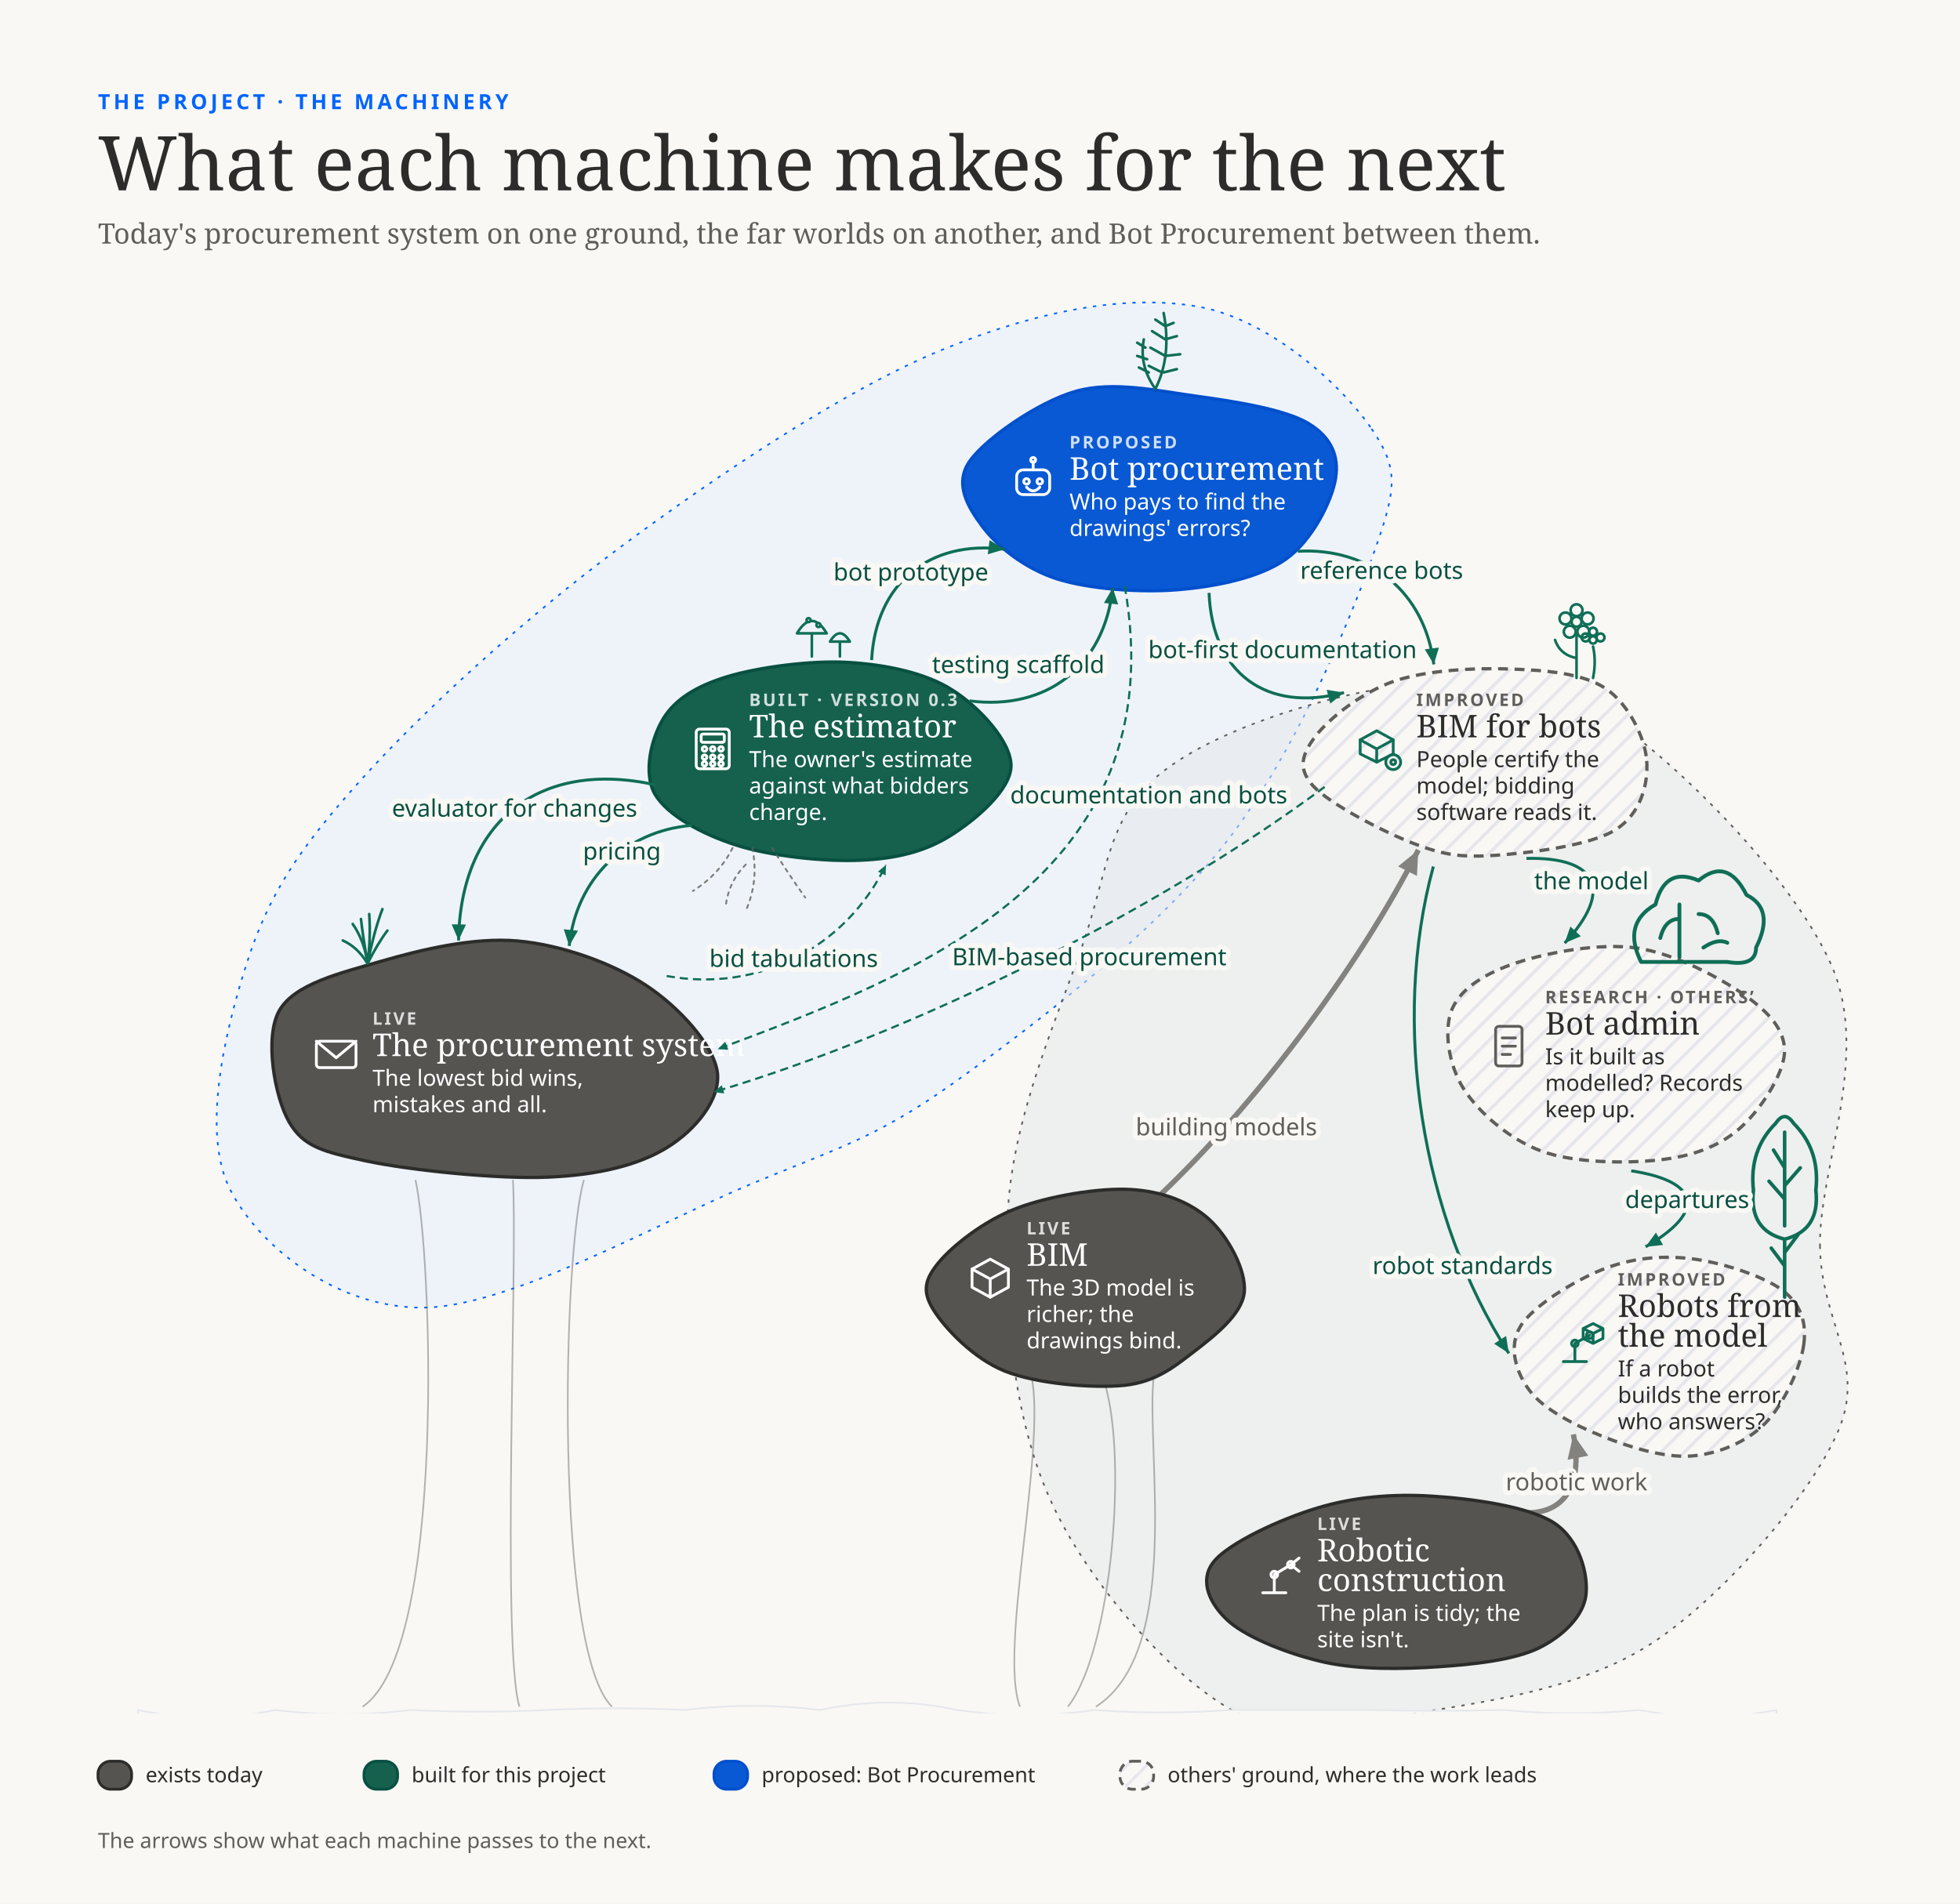
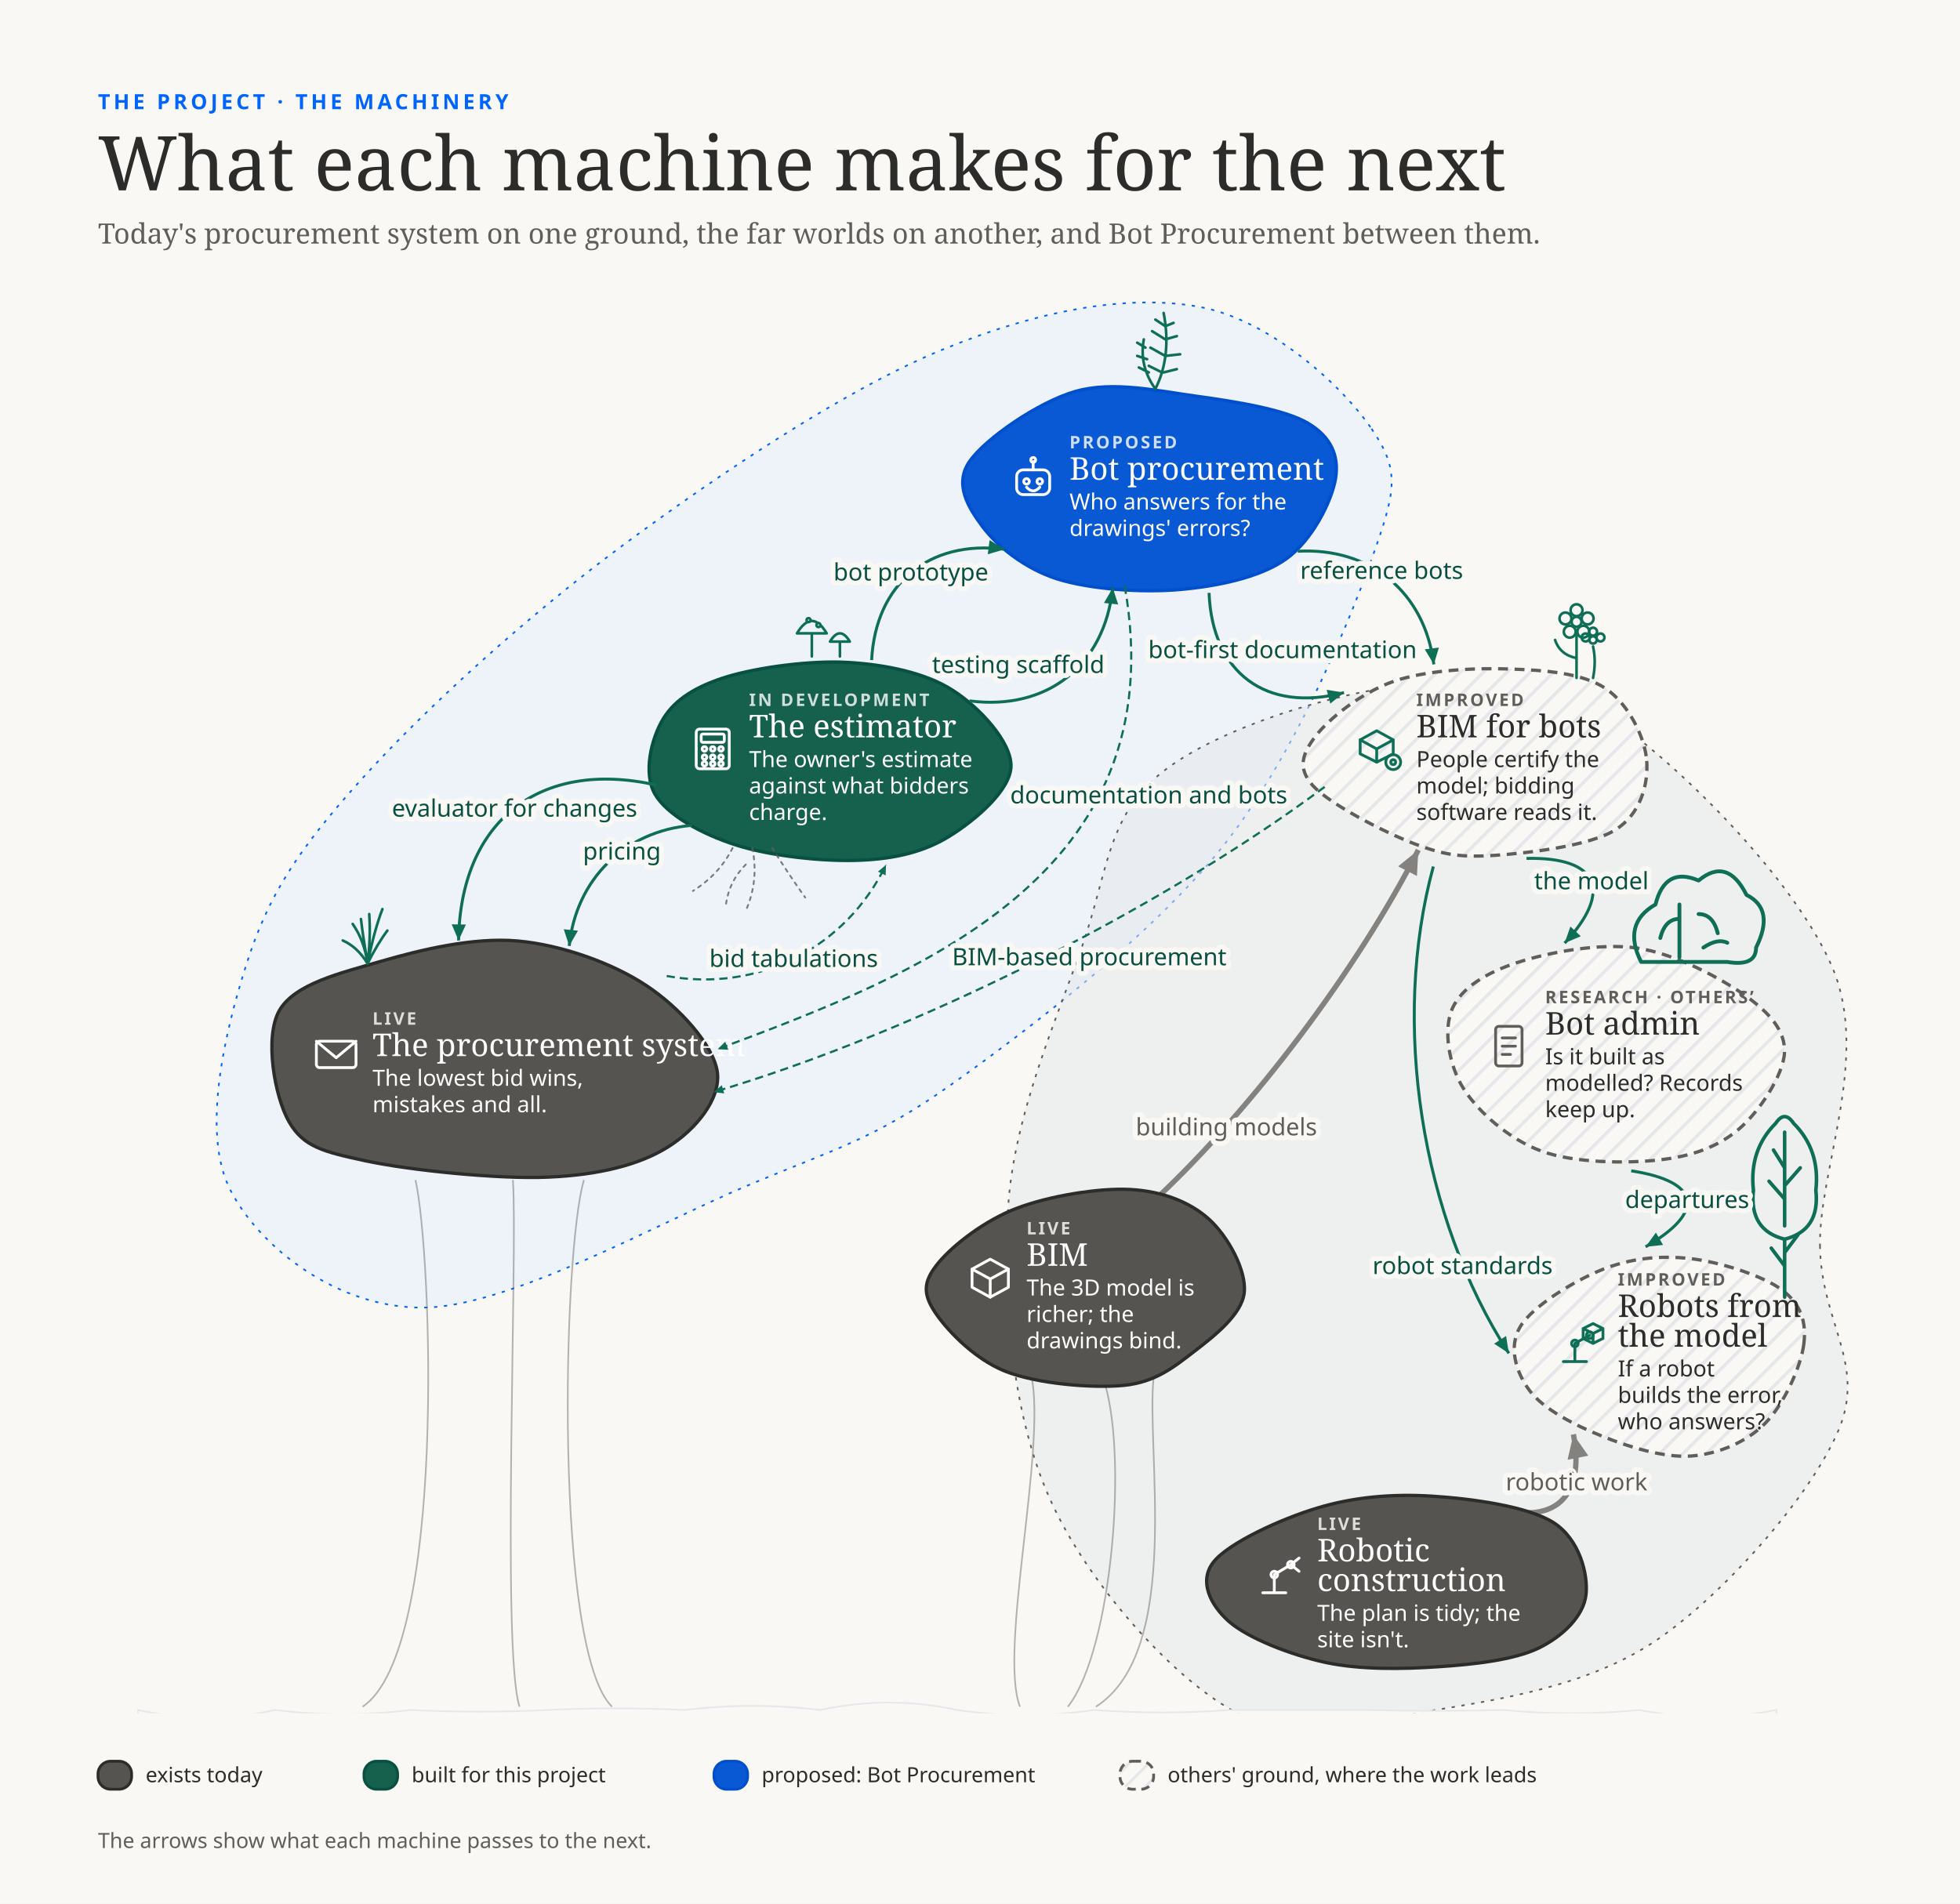
<svg xmlns="http://www.w3.org/2000/svg" viewBox="0 0 1400 1360" width="1400" height="1360" role="img" aria-label="The machinery: what each machine makes for the next, from today's procurement system to robotic construction">
  <style>
.bg{fill:#f9f8f5}
.eyebrow{font-family:Outfit,sans-serif;font-weight:600;font-size:15px;letter-spacing:.16em;fill:#0064ff}
.title{font-family:'Instrument Serif',Georgia,serif;font-size:54px;fill:#2c2c2a}
.dek{font-family:Lora,Georgia,serif;font-size:20px;fill:#5f5e5a}
.foot{font-family:Outfit,sans-serif;font-size:15px;fill:#5f5e5a}
.key{font-family:Outfit,sans-serif;font-size:15px;fill:#2c2c2a}
.ground{stroke-width:1;stroke-dasharray:2 4}
.ground.ours{fill:#e6efff;fill-opacity:.55;stroke:#0064ff}
.ground.theirs{fill:#e5e7eb;fill-opacity:.55;stroke:#5f5e5a}
.soil{fill:#f9f8f5;stroke:#e5e7eb}
.root{fill:none;stroke:#5f5e5a;stroke-width:1;opacity:.45}
.clump{stroke-width:2}
.clump.exists{fill:#555450;stroke:#2c2c2a}
.clump.built{fill:#15614d;stroke:#085041}
.clump.proposed{fill:#0959d4;stroke:#004fcc}
.clump.improved,.clump.research{fill:url(#fog);stroke:#5f5e5a;stroke-dasharray:6 4}
.ic{fill:none;stroke-width:1.7;stroke-linecap:round;stroke-linejoin:round;stroke:#5f5e5a}
.ic.on{stroke:#ffffff}
.ic.improved{stroke:#0f6e56}
.tn{font-family:'Instrument Serif',Georgia,serif;font-size:19px;fill:#2c2c2a}
.tg{font-family:Outfit,sans-serif;font-size:10.5px;font-weight:600;letter-spacing:.12em;fill:#5f5e5a;transform:translateY(-5px)}
.tl{font-family:Outfit,sans-serif;font-size:13.5px;fill:#2c2c2a}
.tn.on,.tl.on{fill:#ffffff}
.tg.on{fill:#ffffff;opacity:.8}
.vn{fill:none;stroke:#0f6e56;stroke-width:1.8}
.vn.add{stroke-width:1.3;stroke-dasharray:5 3}
.vn.up{stroke:#5f5e5a;stroke-width:3.2;opacity:.75}
.vl{font-family:Outfit,sans-serif;font-size:14.5px;font-weight:500;fill:#085041;paint-order:stroke;stroke:#f9f8f5;stroke-width:6px;stroke-linejoin:round}
.vl.up{fill:#5f5e5a}
.sp{fill:none;stroke:#0f6e56;stroke-width:1.6;stroke-linecap:round;stroke-linejoin:round}
.sp.key{stroke-width:1.1}
.sp .myc{stroke:#5f5e5a;stroke-width:1.1;stroke-dasharray:2 3;opacity:.8}
.sp.mushroom circle{fill:#f9f8f5}
</style>
  <defs>
    <pattern id="fog" width="10" height="10" patternUnits="userSpaceOnUse" patternTransform="rotate(45)">
      <rect width="10" height="10" fill="#f9f8f5" />
      <path d="M0,0 V10" stroke="#e5e7eb" stroke-width="4" />
    </pattern>
  </defs>
  <rect class="bg" width="1400" height="1360" />
  <text class="eyebrow" x="70" y="78">THE PROJECT · THE MACHINERY</text>
  <text class="title" x="70" y="136">What each machine makes for the next</text>
  <text class="dek" x="70" y="174">Today's procurement system on one ground, the far worlds on another, and Bot Procurement between them.</text>
  <svg x="70" y="200" width="1251" height="1024" viewBox="0 0 1060 868" overflow="hidden">
    <defs>
      <marker id="arrf" viewBox="0 0 10 10" refX="9" refY="5" markerWidth="6" markerHeight="6" orient="auto-start-reverse">
        <path d="M0,1 L9,5 L0,9 z" fill="#0f6e56" />
      </marker>
      <marker id="arrF" viewBox="0 0 10 10" refX="9" refY="5" markerWidth="5" markerHeight="5" orient="auto-start-reverse">
        <path d="M0,1 L9,5 L0,9 z" fill="#0f6e56" />
      </marker>
      <marker id="arrg" viewBox="0 0 10 10" refX="9" refY="5" markerWidth="5" markerHeight="5" orient="auto-start-reverse">
        <path d="M0,1 L9,5 L0,9 z" fill="#5f5e5a" />
      </marker>
    </defs>
    <path class="ground ours" d="M839.0,340.3 C838.1,371.1 829.4,379.1 792.3,404.4 C755.2,429.7 681.9,474.3 616.6,492.2 C551.3,510.1 459.6,512.6 400.5,512.0 C341.5,511.4 318.9,501.7 262.4,488.6 C206.0,475.5 104.0,463.6 61.7,433.4 C19.5,403.2 3.0,345.8 9.0,307.2 C14.9,268.7 62.4,227.8 97.4,202.1 C132.4,176.3 163.2,164.5 218.7,152.7 C274.2,140.8 357.7,131.6 430.5,130.9 C503.4,130.2 594.6,133.8 655.8,148.5 C717.0,163.2 767.3,187.1 797.9,219.1 C828.4,251.0 840.0,309.4 839.0,340.3 Z" transform="rotate(-36 420 320)" />
    <path class="ground theirs" d="M1042.4,584.8 C1043.0,631.2 1070.3,656.1 1053.9,695.9 C1037.5,735.6 985.4,794.9 943.9,823.4 C902.4,851.8 847.7,859.7 804.8,866.8 C762.0,874.0 724.8,887.8 686.7,866.3 C648.6,844.9 598.7,788.7 576.1,738.1 C553.4,687.4 547.5,618.2 550.8,562.4 C554.0,506.5 580.6,446.8 595.8,403.1 C611.0,359.3 610.8,326.0 641.9,299.9 C673.0,273.8 737.7,253.2 782.2,246.6 C826.6,240.0 863.8,231.9 908.5,260.4 C953.2,288.8 1028.0,363.3 1050.3,417.3 C1072.6,471.4 1041.8,538.4 1042.4,584.8 Z" />
    <path class="soil" d="M24,866 Q66,875 107,866 Q148,871 189,866 Q231,868 272,866 Q314,864 355,866 Q396,861 437,866 Q479,857 520,866 Q562,872 603,866 Q644,869 685,866 Q727,866 768,866 Q810,867 851,866 Q892,870 933,866 Q975,874 1016,866 V920 H24 Z" />
    <text class="st" x="40" y="892">Common ingredients</text>
    <text class="ss" x="40" y="908">the soil every machine grows in</text>
    <g class="ic c" transform="translate(300,878)">
      <rect x="6" y="2" width="16" height="24" rx="2" />
      <path d="M10,9 H18 M10,14 H18 M10,19 H15" />
    </g>
    <text class="st" x="364" y="888">Standards</text>
    <text class="ss" x="364" y="904">construction, design, BIM</text>
    <g class="ic c" transform="translate(550,878)">
      <rect x="5" y="2" width="16" height="24" rx="2" />
      <path d="M9,9 H17 M9,14 H17" />
      <circle cx="19" cy="21" r="4.5" />
    </g>
    <text class="st" x="614" y="888">Contracts</text>
    <text class="ss" x="614" y="904">the standard forms</text>
    <g class="ic c" transform="translate(800,878)">
      <rect x="7" y="7" width="14" height="14" rx="2" />
      <rect x="11" y="11" width="6" height="6" />
      <path d="M10,7 V3 M10,21 V25 M7,10 H3 M21,10 H25" />
      <path d="M14,7 V3 M14,21 V25 M7,14 H3 M21,14 H25" />
      <path d="M18,7 V3 M18,21 V25 M7,18 H3 M21,18 H25" />
    </g>
    <text class="st" x="864" y="888">AI</text>
    <text class="ss" x="864" y="904">the local models</text>
    <path class="root" d="M192,545 C202,589 211,830 160,864" />
    <path class="root" d="M251,545 C254,589 244,830 255,864" />
    <path class="root" d="M294,545 C281,589 276,830 311,864" />
    <path class="root" d="M565,664 C574,708 545,830 558,864" />
    <path class="root" d="M608,664 C624,708 614,830 587,864" />
    <path class="root" d="M639,664 C634,708 657,830 604,864" />
    <path class="vn up" d="M639.8,557.0 C698.8,501.9 762.6,417.1 799.2,345.2" style="marker-end:url(#arrg)" />
    <text class="vl up" x="683" y="518" text-anchor="middle">building models</text>
    <path class="vn up" d="M843.5,742.6 C880.8,755.1 900.6,737.7 893.1,699.1" style="marker-end:url(#arrg)" />
    <text class="vl up" x="895" y="733" text-anchor="middle">robotic work</text>
    <path class="clump exists" d="M374.8,479.8 C376.9,496.2 361.5,514.8 344.5,525.3 C327.4,535.9 303.0,542.0 272.6,543.3 C242.2,544.7 188.3,539.1 162.1,533.5 C135.9,527.9 124.1,524.9 115.4,509.7 C106.7,494.5 100.4,458.5 109.6,442.4 C118.9,426.2 146.8,419.7 170.8,412.7 C194.8,405.7 227.1,397.9 253.9,400.3 C280.7,402.7 311.4,413.8 331.5,427.1 C351.7,440.3 372.6,463.5 374.8,479.8 Z" />
    <g class="ic exists on" transform="translate(130,455)">
      <rect x="2" y="6" width="24" height="16" rx="2" />
      <path d="M2,6 L14,16 L26,6" />
    </g>
    <text class="tg on" x="166" y="456">LIVE</text>
    <text class="tn on" x="166" y="470">The procurement system</text>
    <text class="tl on" x="166" y="488">The lowest bid wins,</text>
    <text class="tl on" x="166" y="504">mistakes and all.</text>
    <path class="clump exists" d="M693.8,613.3 C692.3,626.6 675.6,639.6 663.5,648.9 C651.4,658.2 640.2,667.4 621.1,669.4 C602.0,671.3 568.2,668.5 548.9,660.8 C529.6,653.1 512.1,634.3 505.4,623.3 C498.7,612.3 500.4,605.2 508.8,595.0 C517.2,584.8 536.6,569.5 556.0,562.2 C575.3,554.8 605.6,549.7 625.0,550.8 C644.4,551.9 661.0,558.4 672.5,568.8 C684.0,579.2 695.3,599.9 693.8,613.3 Z" />
    <g class="ic exists on" transform="translate(526,590)">
      <path d="M14,3 L25,9 V20 L14,26 L3,20 V9 Z" />
      <path d="M3,9 L14,15 L25,9 M14,15 V26" />
    </g>
    <text class="tg on" x="562" y="583">LIVE</text>
    <text class="tn on" x="562" y="597">BIM</text>
    <text class="tl on" x="562" y="615">The 3D model is</text>
    <text class="tl on" x="562" y="631">richer; the</text>
    <text class="tl on" x="562" y="647">drawings bind.</text>
    <path class="clump exists" d="M900.7,796.4 C899.2,809.0 887.0,821.2 872.1,828.5 C857.2,835.7 832.9,838.4 811.4,839.8 C789.9,841.3 764.1,841.7 743.0,837.2 C721.8,832.6 695.8,822.4 684.4,812.3 C673.1,802.2 666.2,787.9 675.1,776.5 C684.0,765.0 715.9,750.3 738.0,743.7 C760.0,737.0 783.6,735.0 807.5,736.5 C831.3,738.0 865.6,742.6 881.2,752.6 C896.7,762.6 902.2,783.7 900.7,796.4 Z" />
    <g class="ic exists on" transform="translate(702,770)">
      <path d="M3,25 H17 M10,25 V14 L20,8 L25,4 M20,8 L25,12" />
      <circle cx="10" cy="14" r="2" />
      <circle cx="20" cy="8" r="2" />
    </g>
    <text class="tg on" x="738" y="762">LIVE</text>
    <text class="tn on" x="738" y="776">Robotic</text>
    <text class="tn on" x="738" y="794">construction</text>
    <text class="tl on" x="738" y="812">The plan is tidy; the</text>
    <text class="tl on" x="738" y="828">site isn't.</text>
    <path class="clump built" d="M552.6,294.3 C552.4,309.0 531.1,327.0 515.9,336.5 C500.7,346.1 483.0,350.5 461.4,351.4 C439.7,352.4 406.8,348.9 386.1,342.2 C365.4,335.6 344.4,324.1 337.0,311.4 C329.7,298.6 334.8,277.5 342.1,265.6 C349.4,253.7 362.3,245.9 380.9,240.2 C399.5,234.6 431.1,230.3 453.7,231.6 C476.4,232.9 500.6,237.8 517.0,248.3 C533.5,258.7 552.7,279.6 552.6,294.3 Z" />
    <g class="ic built on" transform="translate(358,270)">
      <rect x="4" y="2" width="20" height="24" rx="2" />
      <rect x="7" y="5" width="14" height="5" rx="1" />
      <circle cx="9" cy="14" r="1.4" />
      <circle cx="9" cy="19" r="1.4" />
      <circle cx="9" cy="23" r="1.4" />
      <circle cx="14" cy="14" r="1.4" />
      <circle cx="14" cy="19" r="1.4" />
      <circle cx="14" cy="23" r="1.4" />
      <circle cx="19" cy="14" r="1.4" />
      <circle cx="19" cy="19" r="1.4" />
      <circle cx="19" cy="23" r="1.4" />
    </g>
-     <text class="tg on" x="394" y="263">BUILT · VERSION 0.3</text>
+     <text class="tg on" x="394" y="263">IN DEVELOPMENT</text>
    <text class="tn on" x="394" y="277">The estimator</text>
    <text class="tl on" x="394" y="295">The owner's estimate</text>
    <text class="tl on" x="394" y="311">against what bidders</text>
    <text class="tl on" x="394" y="327">charge.</text>
    <path class="clump proposed" d="M749.1,120.1 C746.9,133.9 734.9,157.8 719.1,169.0 C703.3,180.2 677.6,185.5 654.5,187.5 C631.4,189.5 600.3,187.3 580.4,181.0 C560.5,174.6 544.0,161.0 535.2,149.2 C526.4,137.4 518.1,123.5 527.5,109.9 C536.9,96.3 568.7,74.1 591.6,67.5 C614.4,61.0 641.4,67.2 664.8,70.4 C688.3,73.6 718.2,78.4 732.3,86.7 C746.3,95.0 751.3,106.4 749.1,120.1 Z" />
    <g class="ic proposed on" transform="translate(552,106)">
      <rect x="4" y="9" width="20" height="15" rx="4" />
      <circle cx="10" cy="16" r="1.7" />
      <circle cx="18" cy="16" r="1.7" />
      <path d="M10,19.5 Q14,24 18,19.5 M14,9 V4" />
      <circle cx="14" cy="3" r="1.5" />
    </g>
    <text class="tg on" x="588" y="107">PROPOSED</text>
    <text class="tn on" x="588" y="121">Bot procurement</text>
-     <text class="tl on" x="588" y="139">Who pays to find the</text>
+     <text class="tl on" x="588" y="139">Who answers for the</text>
    <text class="tl on" x="588" y="155">drawings' errors?</text>
    <path class="clump improved" d="M937.5,291.3 C938.5,305.6 933.7,323.5 918.5,333.0 C903.3,342.6 866.4,347.0 846.2,348.4 C825.9,349.8 815.4,348.5 797.0,341.5 C778.5,334.5 745.5,317.3 735.5,306.4 C725.6,295.5 729.1,286.6 737.2,276.0 C745.4,265.4 764.9,249.8 784.5,243.0 C804.0,236.3 833.3,234.8 854.7,235.6 C876.0,236.3 898.8,238.1 912.6,247.4 C926.4,256.7 936.5,277.0 937.5,291.3 Z" />
    <g class="ic improved" transform="translate(762,270)">
      <path d="M12,3 L22,8.5 V17 L12,22 L2,17 V8.5 Z" />
      <path d="M2,8.5 L12,14 L22,8.5 M12,14 V22" />
      <circle cx="22" cy="22" r="4.5" />
      <circle cx="22" cy="22" r="1.5" />
    </g>
    <text class="tg" x="798" y="263">IMPROVED</text>
    <text class="tn" x="798" y="277">BIM for bots</text>
    <text class="tl" x="798" y="295">People certify the</text>
    <text class="tl" x="798" y="311">model; bidding</text>
    <text class="tl" x="798" y="327">software reads it.</text>
    <path class="clump research" d="M1020.9,468.0 C1020.2,481.5 1005.9,503.5 993.2,514.3 C980.5,525.1 964.8,530.7 944.9,532.9 C925.0,535.1 893.6,534.8 873.9,527.6 C854.2,520.4 835.6,504.0 826.5,489.6 C817.5,475.2 814.3,454.1 819.7,441.4 C825.2,428.7 840.4,419.5 859.0,413.4 C877.7,407.3 908.7,401.3 931.7,404.6 C954.7,408.0 982.2,422.8 997.1,433.3 C1011.9,443.9 1021.5,454.5 1020.9,468.0 Z" />
    <g class="ic research" transform="translate(840,450)">
      <rect x="6" y="2" width="16" height="24" rx="2" />
      <path d="M10,9 H18 M10,14 H18 M10,19 H15" />
    </g>
    <text class="tg" x="876" y="443">RESEARCH · OTHERS’</text>
    <text class="tn" x="876" y="457">Bot admin</text>
    <text class="tl" x="876" y="475">Is it built as</text>
    <text class="tl" x="876" y="491">modelled? Records</text>
    <text class="tl" x="876" y="507">keep up.</text>
    <path class="clump improved" d="M1032.6,644.5 C1030.9,658.0 1020.4,681.3 1009.0,692.6 C997.7,703.9 980.9,710.9 964.4,712.2 C948.0,713.4 926.6,706.7 910.3,700.1 C894.0,693.6 874.8,683.7 866.6,672.6 C858.3,661.6 853.6,646.1 860.9,633.9 C868.1,621.7 893.2,606.3 910.3,599.4 C927.4,592.5 945.3,590.6 963.5,592.6 C981.7,594.6 1007.8,603.0 1019.4,611.6 C1030.9,620.3 1034.3,631.0 1032.6,644.5 Z" />
    <g class="ic improved" transform="translate(884,630)">
      <path d="M3,25 H17 M10,25 V14 L19,9" />
      <circle cx="10" cy="14" r="2" />
      <circle cx="19" cy="9" r="2" />
      <path d="M21,2 L27,5 V11 L21,14 L15,11 V5 Z M15,5 L21,8 L27,5 M21,8 V14" />
    </g>
    <text class="tg" x="920" y="614">IMPROVED</text>
    <text class="tn" x="920" y="628">Robots from</text>
    <text class="tn" x="920" y="646">the model</text>
    <text class="tl" x="920" y="664">If a robot</text>
    <text class="tl" x="920" y="680">builds the error,</text>
    <text class="tl" x="920" y="696">who answers?</text>
    <g class="sp grass" transform="translate(163,414)">
      <path d="M0,0 Q-2,-14 -9,-24 M0,0 Q2,-16 1,-30 M0,0 Q6,-12 12,-20 M0,0 Q-6,-10 -15,-14 M0,0 Q4,-20 9,-33 M0,0 Q-3,-18 -4,-27" />
    </g>
    <g class="sp mushroom" transform="translate(440,228)">
      <path d="M-8,0 V-14 M-17,-14 Q-8,-29 1,-14 Z M9,0 V-9 M3,-9 Q9,-19 15,-9 Z" />
      <circle cx="-10" cy="-22" r="1.2" />
      <circle cx="-4" cy="-19" r="1.2" />
    </g>
    <g class="sp" transform="translate(396,344)">
      <path class="myc" d="M-12,0 Q-20,16 -36,26 M0,0 Q4,20 -4,38 M12,0 Q22,16 32,30 M-4,10 Q-14,20 -16,34" />
    </g>
    <g class="sp fern" transform="translate(640,66)">
      <path d="M0,0 Q10,-20 5,-46 M4,-10 l-8,-4 M5,-10 l8,-2 M6,-20 l-9,-5 M6,-20 l9,-1 M6,-30 l-8,-5 M6,-30 l7,-2 M6,-38 l-6,-4 M6,-38 l5,-2 M0,0 Q-10,-14 -7,-30 M-4,-10 l-6,-3 M-5,-18 l-6,-2 M-6,-25 l-5,-3" />
    </g>
    <g class="sp flower" transform="translate(895,241)">
      <path d="M0,0 V-26 M0,-12 Q-10,-14 -13,-23 M10,0 Q12,-10 10,-19" />
      <circle cx="0" cy="-34" r="3" />
      <circle cx="0" cy="-41" r="3.6" />
      <circle cx="6.7" cy="-36" r="3.6" />
      <circle cx="4.1" cy="-28" r="3.6" />
      <circle cx="-4.1" cy="-28" r="3.6" />
      <circle cx="-6.7" cy="-36" r="3.6" />
      <circle cx="10" cy="-23" r="2.2" />
      <circle cx="10" cy="-28" r="2.4" />
      <circle cx="14.5" cy="-24.5" r="2.4" />
      <circle cx="5.5" cy="-24.5" r="2.4" />
    </g>
    <g class="sp shrub" transform="translate(966,413) scale(1.45)">
      <path d="M-22,0 Q-30,-16 -16,-24 Q-12,-40 2,-34 Q14,-44 22,-28 Q34,-22 26,-6 Q26,2 14,0 Z M-6,-2 V-24 M-14,-10 Q-12,-18 -6,-18 M10,-12 Q8,-20 2,-20 M4,-6 Q10,-10 14,-8" />
    </g>
    <g class="sp tree" transform="translate(1021,616) scale(1.35)">
      <path d="M0,0 V-26 M0,-14 L-6,-22 M0,-20 L6,-28 M0,-26 Q-16,-30 -14,-48 Q-16,-66 -4,-78 Q0,-84 4,-78 Q16,-66 14,-48 Q16,-30 0,-26 Z M0,-32 V-74 M0,-44 L-7,-52 M0,-50 L7,-58 M0,-58 L-5,-66" />
    </g>
    <path class="vn add" d="M344.1,421.5 C399.3,431.6 452.4,404.7 476.9,354.2" style="marker-end:url(#arrF)" />
    <text class="vl add" x="421" y="416" text-anchor="middle">bid tabulations</text>
    <path class="vn pr" d="M359.4,330.3 C318.9,333.6 289.2,362.9 285.1,403.3" style="marker-end:url(#arrf)" />
    <text class="vl pr" x="317" y="351" text-anchor="middle">pricing</text>
    <path class="vn pr" d="M337.5,305.8 C267.0,290.1 219.2,327.8 218.1,400.0" style="marker-end:url(#arrf)" />
    <text class="vl pr" x="252" y="325" text-anchor="middle">evaluator for changes</text>
    <path class="vn pr" d="M527.4,254.9 C574.5,261.0 609.2,233.6 614.2,186.4" style="marker-end:url(#arrf)" />
    <text class="vl pr" x="557" y="238" text-anchor="middle">testing scaffold</text>
    <path class="vn pr" d="M468.2,230.2 C470.6,184.0 502.8,157.2 548.7,163.1" style="marker-end:url(#arrf)" />
    <text class="vl pr" x="492" y="182" text-anchor="middle">bot prototype</text>
    <path class="vn pr" d="M672.5,189.5 C674.4,238.1 707.1,262.3 754.2,249.9" style="marker-end:url(#arrf)" />
    <text class="vl pr" x="717" y="229" text-anchor="middle">bot-first documentation</text>
    <path class="vn pr" d="M726.2,164.3 C770.1,161.8 803.1,189.2 808.6,232.8" style="marker-end:url(#arrf)" />
    <text class="vl pr" x="777" y="181" text-anchor="middle">reference bots</text>
    <path class="vn add" d="M621.4,185.2 C652.7,361.7 494.0,421.2 375.0,465.8" style="marker-end:url(#arrF)" />
    <text class="vl add" x="636" y="317" text-anchor="middle">documentation and bots</text>
    <path class="vn pr" d="M808.3,355.2 C782.5,449.8 800.8,567.7 854.0,650.0" style="marker-end:url(#arrf)" />
    <text class="vl pr" x="826" y="602" text-anchor="middle">robot standards</text>
    <path class="vn pr" d="M864.7,350.3 C908.2,349.3 917.4,369.8 887.8,401.6" style="marker-end:url(#arrf)" />
    <text class="vl pr" x="904" y="369" text-anchor="middle">the model</text>
    <path class="vn add" d="M742.5,307.0 C641.4,382.1 493.4,456.0 372.6,491.8" style="marker-end:url(#arrF)" />
    <text class="vl add" x="600" y="415" text-anchor="middle">BIM-based procurement</text>
    <path class="vn pr" d="M928.1,539.5 C970.0,545.9 973.5,564.3 936.8,585.5" style="marker-end:url(#arrf)" />
    <text class="vl pr" x="962" y="562" text-anchor="middle">departures</text>
    <path class="clump exists" d="M51.7,931.5 C51.5,933.6 46.9,935.3 44.1,936.6 C41.4,937.8 38.7,939.5 35.3,939.1 C31.9,938.6 25.3,935.9 23.9,934.0 C22.5,932.0 25.2,928.9 27.1,927.2 C28.9,925.4 31.9,924.0 35.0,923.4 C38.0,922.9 42.6,922.7 45.4,924.0 C48.1,925.3 51.9,929.4 51.7,931.5 Z" />
    <text class="lg" x="56" y="936">exists today</text>
    <path class="clump built" d="M218.8,931.8 C218.8,933.7 216.6,936.0 214.3,937.3 C211.9,938.6 207.3,940.1 204.5,939.6 C201.7,939.2 199.1,936.4 197.5,934.5 C195.9,932.6 193.8,930.1 195.1,928.2 C196.4,926.2 202.4,923.2 205.5,922.7 C208.7,922.3 211.9,924.1 214.1,925.6 C216.3,927.1 218.7,929.8 218.8,931.8 Z" />
    <text class="lg" x="226" y="936">this project built</text>
    <path class="clump proposed" d="M391.0,931.0 C390.9,933.2 389.3,936.7 386.7,937.8 C384.1,939.0 379.0,938.8 375.4,938.1 C371.9,937.4 367.1,935.3 365.4,933.6 C363.6,931.9 363.7,929.7 364.9,927.9 C366.1,926.1 368.9,923.5 372.6,922.9 C376.3,922.4 384.0,923.2 387.1,924.5 C390.2,925.9 391.1,928.8 391.0,931.0 Z" />
    <text class="lg" x="396" y="936">proposed</text>
    <path class="clump improved" d="M560.2,931.6 C559.8,933.9 557.8,936.8 555.3,937.9 C552.8,939.0 548.3,938.6 545.2,938.1 C542.0,937.7 538.0,936.9 536.5,935.1 C534.9,933.3 534.8,929.5 536.1,927.6 C537.3,925.6 540.3,923.7 543.8,923.2 C547.4,922.7 554.7,923.2 557.4,924.6 C560.1,926.0 560.5,929.4 560.2,931.6 Z" />
    <text class="lg" x="566" y="936">theirs, improved by ours</text>
    <path class="clump research" d="M729.8,931.6 C729.9,933.4 728.1,935.2 725.6,936.3 C723.1,937.3 718.3,938.1 714.6,937.8 C711.0,937.6 705.5,936.2 703.7,934.6 C701.9,933.0 702.4,930.0 704.0,928.1 C705.6,926.3 709.8,923.8 713.4,923.3 C716.9,922.8 722.3,923.9 725.1,925.3 C727.8,926.7 729.7,929.8 729.8,931.6 Z" />
    <text class="lg" x="736" y="936">theirs, in funded research</text>
    <path class="vn pr" d="M24,955 q10,-12 22,-4" style="marker-end:url(#arrf)" />
    <text class="lg" x="54" y="956">a product, named along its vine</text>
    <path class="vn up" d="M284,955 q10,-12 22,-4" style="marker-end:url(#arrg)" />
    <text class="lg" x="314" y="956">the same machine, grown on</text>
    <path class="vn add" d="M520,955 q10,-12 22,-4" style="marker-end:url(#arrF)" />
    <text class="lg" x="550" y="956">dashed, into the procurement system: Claude’s reading of where a product also goes</text>
    <g class="sp key" transform="translate(30,976) scale(0.4)">
      <path d="M0,0 Q-2,-14 -9,-24 M0,0 Q2,-16 1,-30 M0,0 Q6,-12 12,-20 M0,0 Q-6,-10 -15,-14 M0,0 Q4,-20 9,-33 M0,0 Q-3,-18 -4,-27" />
    </g>
    <g class="sp key" transform="translate(50,976) scale(0.55)">
      <path d="M-8,0 V-14 M-17,-14 Q-8,-29 1,-14 Z M9,0 V-9 M3,-9 Q9,-19 15,-9 Z" />
      <circle cx="-10" cy="-22" r="1.2" />
      <circle cx="-4" cy="-19" r="1.2" />
    </g>
    <g class="sp key" transform="translate(70,976) scale(0.18)">
      <path d="M0,0 V-26 M0,-14 L-6,-22 M0,-20 L6,-28 M0,-26 Q-16,-30 -14,-48 Q-16,-66 -4,-78 Q0,-84 4,-78 Q16,-66 14,-48 Q16,-30 0,-26 Z M0,-32 V-74 M0,-44 L-7,-52 M0,-50 L7,-58 M0,-58 L-5,-66" />
    </g>
    <text class="lg" x="84" y="976">what each machine grows: its built work, from grass to trees; the estimator’s mushrooms feed the rest</text>
    <path class="ground ours" d="M53.6,991.0 C53.5,993.1 49.7,996.6 46.8,997.9 C43.8,999.3 39.6,999.6 36.1,999.1 C32.6,998.6 27.9,996.6 26.0,994.7 C24.0,992.8 22.9,989.7 24.3,987.8 C25.8,985.8 30.9,983.5 34.7,983.1 C38.5,982.8 44.2,984.1 47.4,985.4 C50.5,986.7 53.7,988.9 53.6,991.0 Z" />
    <text class="lg" x="58" y="996">this project's ground: procurement</text>
    <path class="ground theirs" d="M352.5,991.1 C352.8,993.2 350.5,996.4 347.8,997.6 C345.1,998.7 339.9,998.7 336.2,998.0 C332.5,997.3 327.6,995.3 325.7,993.4 C323.8,991.5 323.1,988.3 324.7,986.7 C326.4,985.1 332.0,984.2 335.5,984.0 C339.0,983.7 343.2,983.8 346.0,985.0 C348.8,986.2 352.2,989.0 352.5,991.1 Z" />
    <text class="lg" x="358" y="996">others' ground: funded research in BIM, monitoring and robots</text>
  </svg>
  <rect class="clump exists" x="70" y="1258.24" width="24" height="20" rx="9" />
  <text class="key" x="104" y="1273.24">exists today</text>
  <rect class="clump built" x="260" y="1258.24" width="24" height="20" rx="9" />
  <text class="key" x="294" y="1273.24">built for this project</text>
  <rect class="clump proposed" x="510" y="1258.24" width="24" height="20" rx="9" />
  <text class="key" x="544" y="1273.24">proposed: Bot Procurement</text>
  <rect class="clump improved" x="800" y="1258.24" width="24" height="20" rx="9" />
  <text class="key" x="834" y="1273.24">others' ground, where the work leads</text>
  <text class="foot" x="70" y="1320.24">The arrows show what each machine passes to the next.</text>
</svg>
